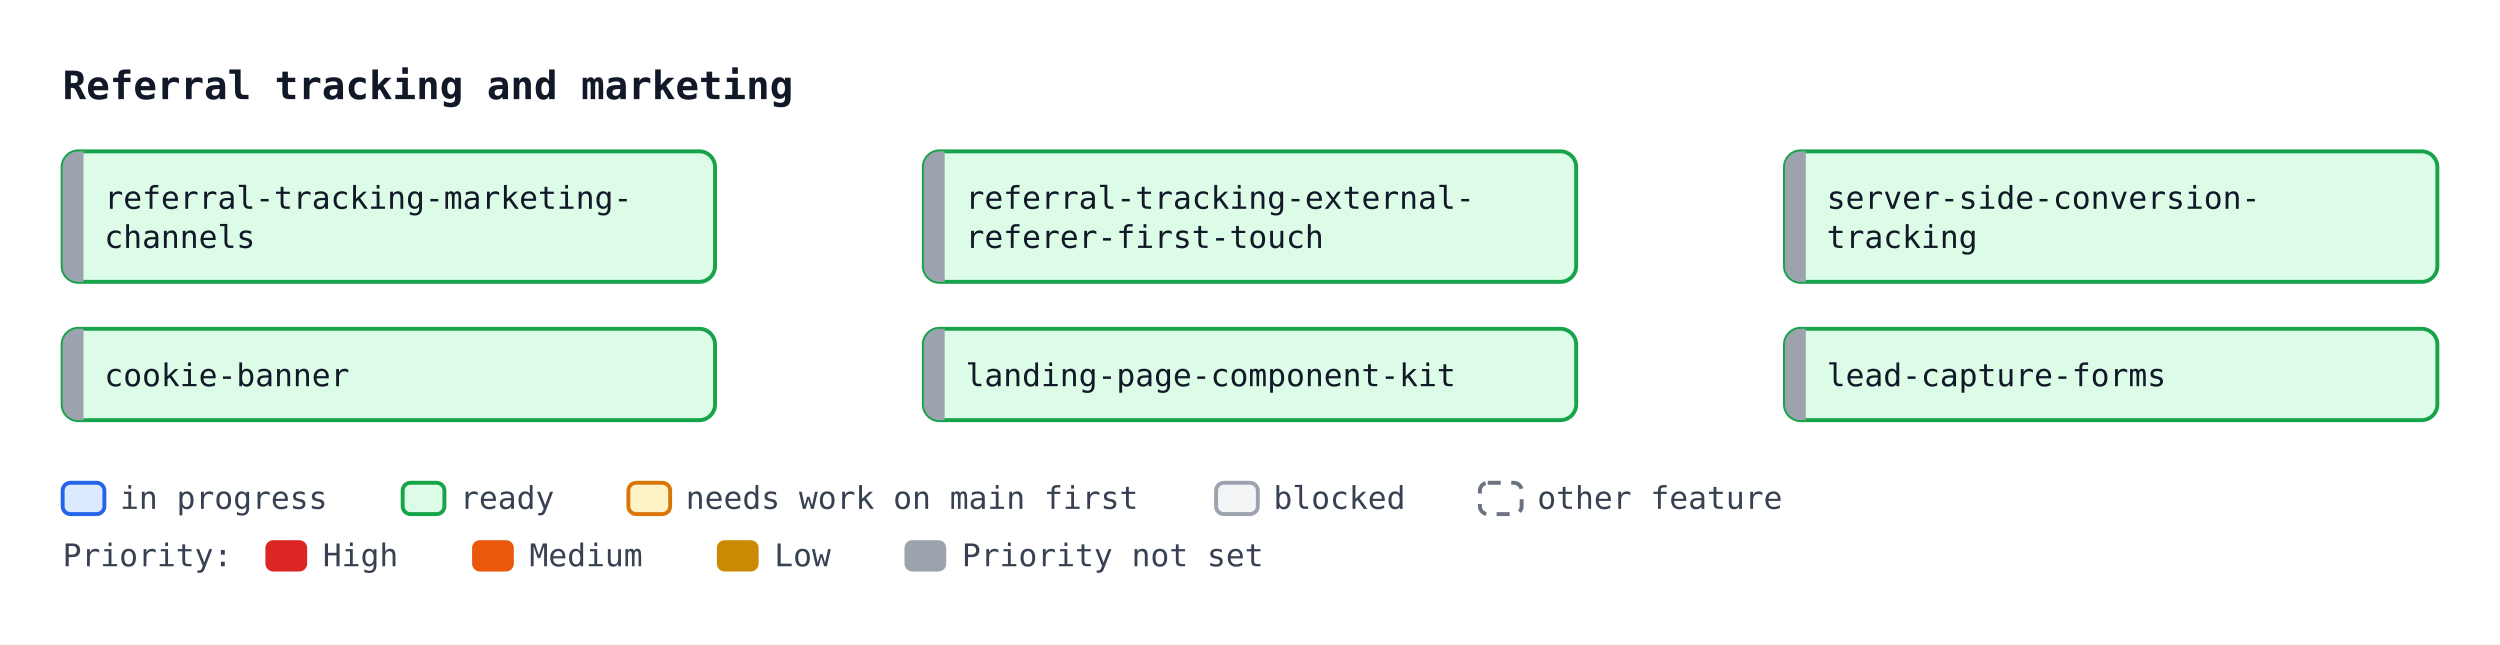
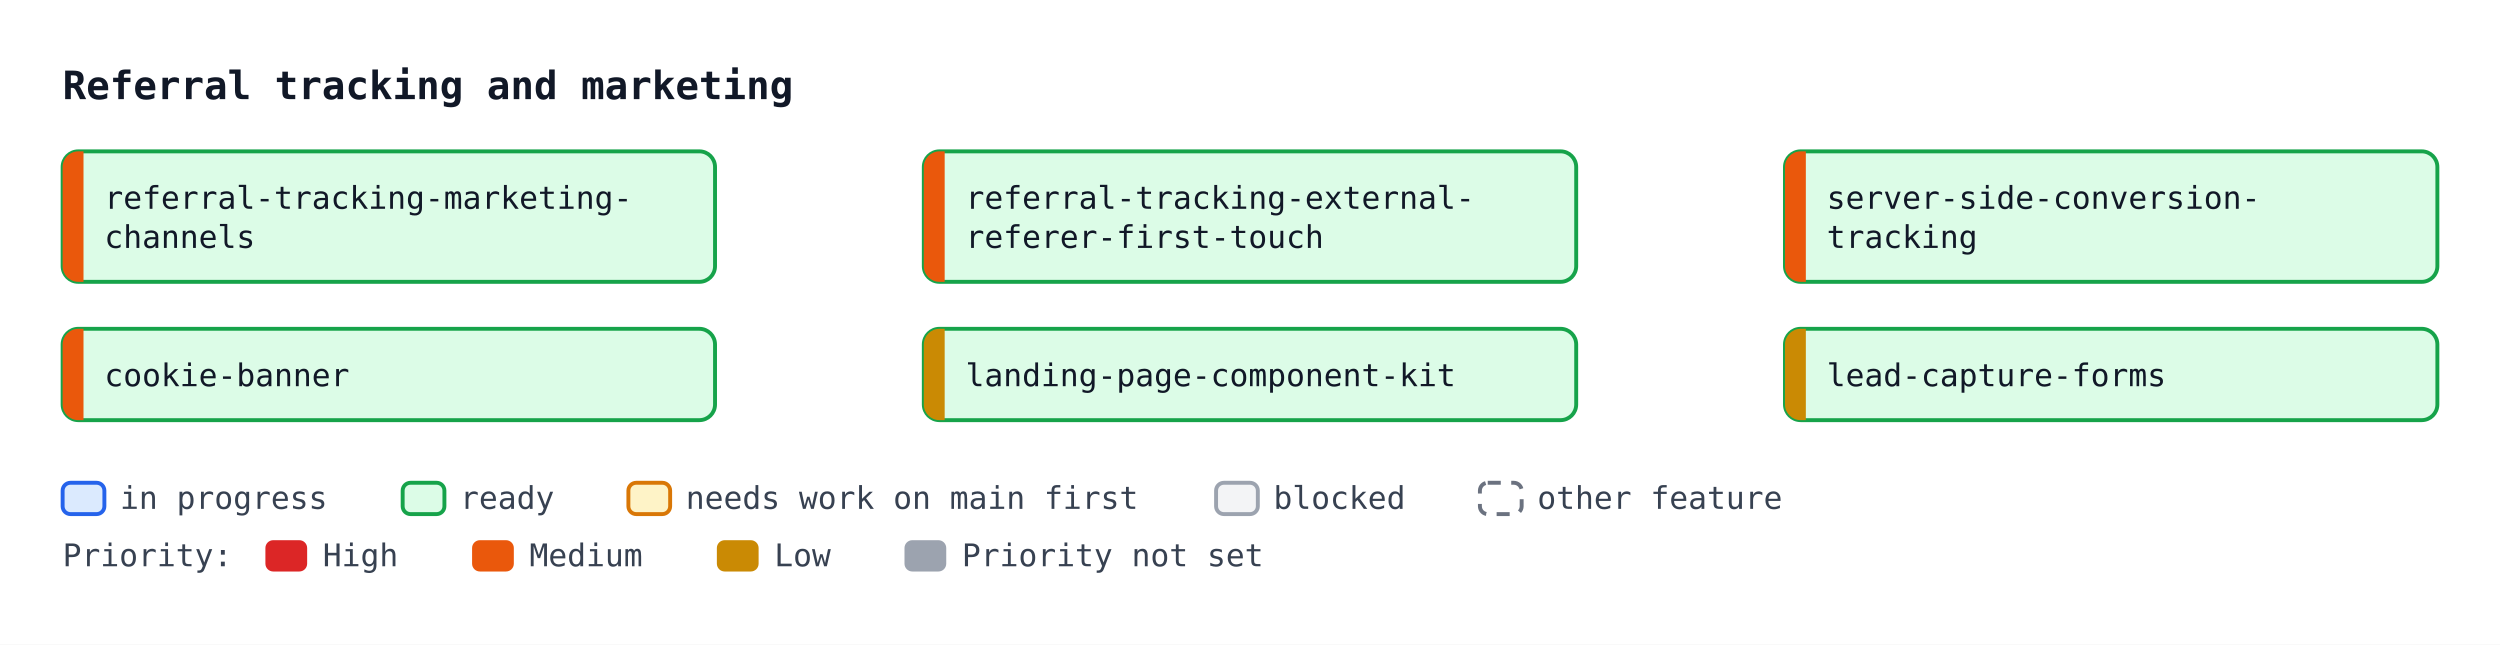
<svg xmlns="http://www.w3.org/2000/svg" width="958" height="247" viewBox="0 0 958 247" font-family="ui-monospace, SFMono-Regular, Menlo, Consolas, monospace" font-size="12">
  <defs>
    <marker id="arrow" viewBox="0 0 10 10" refX="10" refY="5" markerWidth="7" markerHeight="7" orient="auto-start-reverse">
      <path d="M0,0 L10,5 L0,10 z" fill="#4b5563" />
    </marker>
  </defs>
  <rect width="958" height="247" fill="#ffffff" />
  <text x="24" y="38" font-size="15" font-weight="bold" fill="#111827">Referral tracking and marketing</text>
  <rect x="24.0" y="58.0" width="250" height="50" rx="6" fill="#dcfce7" stroke="#16a34a" stroke-width="1.5" />
-   <path d="M32.0,58.0 H30.0 A6,6 0 0 0 24.0,64.0 V102.0 A6,6 0 0 0 30.0,108.0 H32.0 Z" fill="#9ca3af" />
+   <path d="M32.0,58.0 H30.0 A6,6 0 0 0 24.0,64.0 V102.0 A6,6 0 0 0 30.0,108.0 H32.0 Z" fill="#ea580c" />
  <text x="40.0" y="80.0" fill="#111827">referral-tracking-marketing-</text>
  <text x="40.0" y="95.0" fill="#111827">channels</text>
  <rect x="354.0" y="58.0" width="250" height="50" rx="6" fill="#dcfce7" stroke="#16a34a" stroke-width="1.5" />
-   <path d="M362.0,58.0 H360.0 A6,6 0 0 0 354.0,64.0 V102.0 A6,6 0 0 0 360.0,108.0 H362.0 Z" fill="#9ca3af" />
+   <path d="M362.0,58.0 H360.0 A6,6 0 0 0 354.0,64.0 V102.0 A6,6 0 0 0 360.0,108.0 H362.0 Z" fill="#ea580c" />
  <text x="370.0" y="80.0" fill="#111827">referral-tracking-external-</text>
  <text x="370.0" y="95.0" fill="#111827">referer-first-touch</text>
  <rect x="684.0" y="58.0" width="250" height="50" rx="6" fill="#dcfce7" stroke="#16a34a" stroke-width="1.5" />
-   <path d="M692.0,58.0 H690.0 A6,6 0 0 0 684.0,64.0 V102.0 A6,6 0 0 0 690.0,108.0 H692.0 Z" fill="#9ca3af" />
+   <path d="M692.0,58.0 H690.0 A6,6 0 0 0 684.0,64.0 V102.0 A6,6 0 0 0 690.0,108.0 H692.0 Z" fill="#ea580c" />
  <text x="700.0" y="80.0" fill="#111827">server-side-conversion-</text>
  <text x="700.0" y="95.0" fill="#111827">tracking</text>
  <rect x="24.0" y="126.0" width="250" height="35" rx="6" fill="#dcfce7" stroke="#16a34a" stroke-width="1.5" />
-   <path d="M32.0,126.0 H30.0 A6,6 0 0 0 24.0,132.0 V155.0 A6,6 0 0 0 30.0,161.0 H32.0 Z" fill="#9ca3af" />
+   <path d="M32.0,126.0 H30.0 A6,6 0 0 0 24.0,132.0 V155.0 A6,6 0 0 0 30.0,161.0 H32.0 Z" fill="#ea580c" />
  <text x="40.0" y="148.0" fill="#111827">cookie-banner</text>
  <rect x="354.0" y="126.0" width="250" height="35" rx="6" fill="#dcfce7" stroke="#16a34a" stroke-width="1.5" />
-   <path d="M362.0,126.0 H360.0 A6,6 0 0 0 354.0,132.0 V155.0 A6,6 0 0 0 360.0,161.0 H362.0 Z" fill="#9ca3af" />
+   <path d="M362.0,126.0 H360.0 A6,6 0 0 0 354.0,132.0 V155.0 A6,6 0 0 0 360.0,161.0 H362.0 Z" fill="#ca8a04" />
  <text x="370.0" y="148.0" fill="#111827">landing-page-component-kit</text>
  <rect x="684.0" y="126.0" width="250" height="35" rx="6" fill="#dcfce7" stroke="#16a34a" stroke-width="1.5" />
-   <path d="M692.0,126.0 H690.0 A6,6 0 0 0 684.0,132.0 V155.0 A6,6 0 0 0 690.0,161.0 H692.0 Z" fill="#9ca3af" />
+   <path d="M692.0,126.0 H690.0 A6,6 0 0 0 684.0,132.0 V155.0 A6,6 0 0 0 690.0,161.0 H692.0 Z" fill="#ca8a04" />
  <text x="700.0" y="148.0" fill="#111827">lead-capture-forms</text>
  <rect x="24.0" y="185" width="16" height="12" rx="3" fill="#dbeafe" stroke="#2563eb" stroke-width="1.5" />
  <text x="46.0" y="195" fill="#374151">in progress</text>
  <rect x="154.3" y="185" width="16" height="12" rx="3" fill="#dcfce7" stroke="#16a34a" stroke-width="1.5" />
  <text x="176.3" y="195" fill="#374151">ready</text>
  <rect x="240.8" y="185" width="16" height="12" rx="3" fill="#fef3c7" stroke="#d97706" stroke-width="1.5" />
  <text x="262.8" y="195" fill="#374151">needs work on main first</text>
  <rect x="466.0" y="185" width="16" height="12" rx="3" fill="#f3f4f6" stroke="#9ca3af" stroke-width="1.5" />
  <text x="488.0" y="195" fill="#374151">blocked</text>
  <rect x="567.1" y="185" width="16" height="12" rx="3" fill="#ffffff" stroke="#6b7280" stroke-width="1.5" stroke-dasharray="5 4" />
  <text x="589.1" y="195" fill="#374151">other feature</text>
  <text x="24" y="217" fill="#374151">Priority:</text>
  <rect x="101.7" y="207" width="16" height="12" rx="3" fill="#dc2626" />
  <text x="123.7" y="217" fill="#374151">High</text>
  <rect x="180.9" y="207" width="16" height="12" rx="3" fill="#ea580c" />
  <text x="202.9" y="217" fill="#374151">Medium</text>
  <rect x="274.7" y="207" width="16" height="12" rx="3" fill="#ca8a04" />
  <text x="296.7" y="217" fill="#374151">Low</text>
  <rect x="346.6" y="207" width="16" height="12" rx="3" fill="#9ca3af" />
  <text x="368.6" y="217" fill="#374151">Priority not set</text>
</svg>
